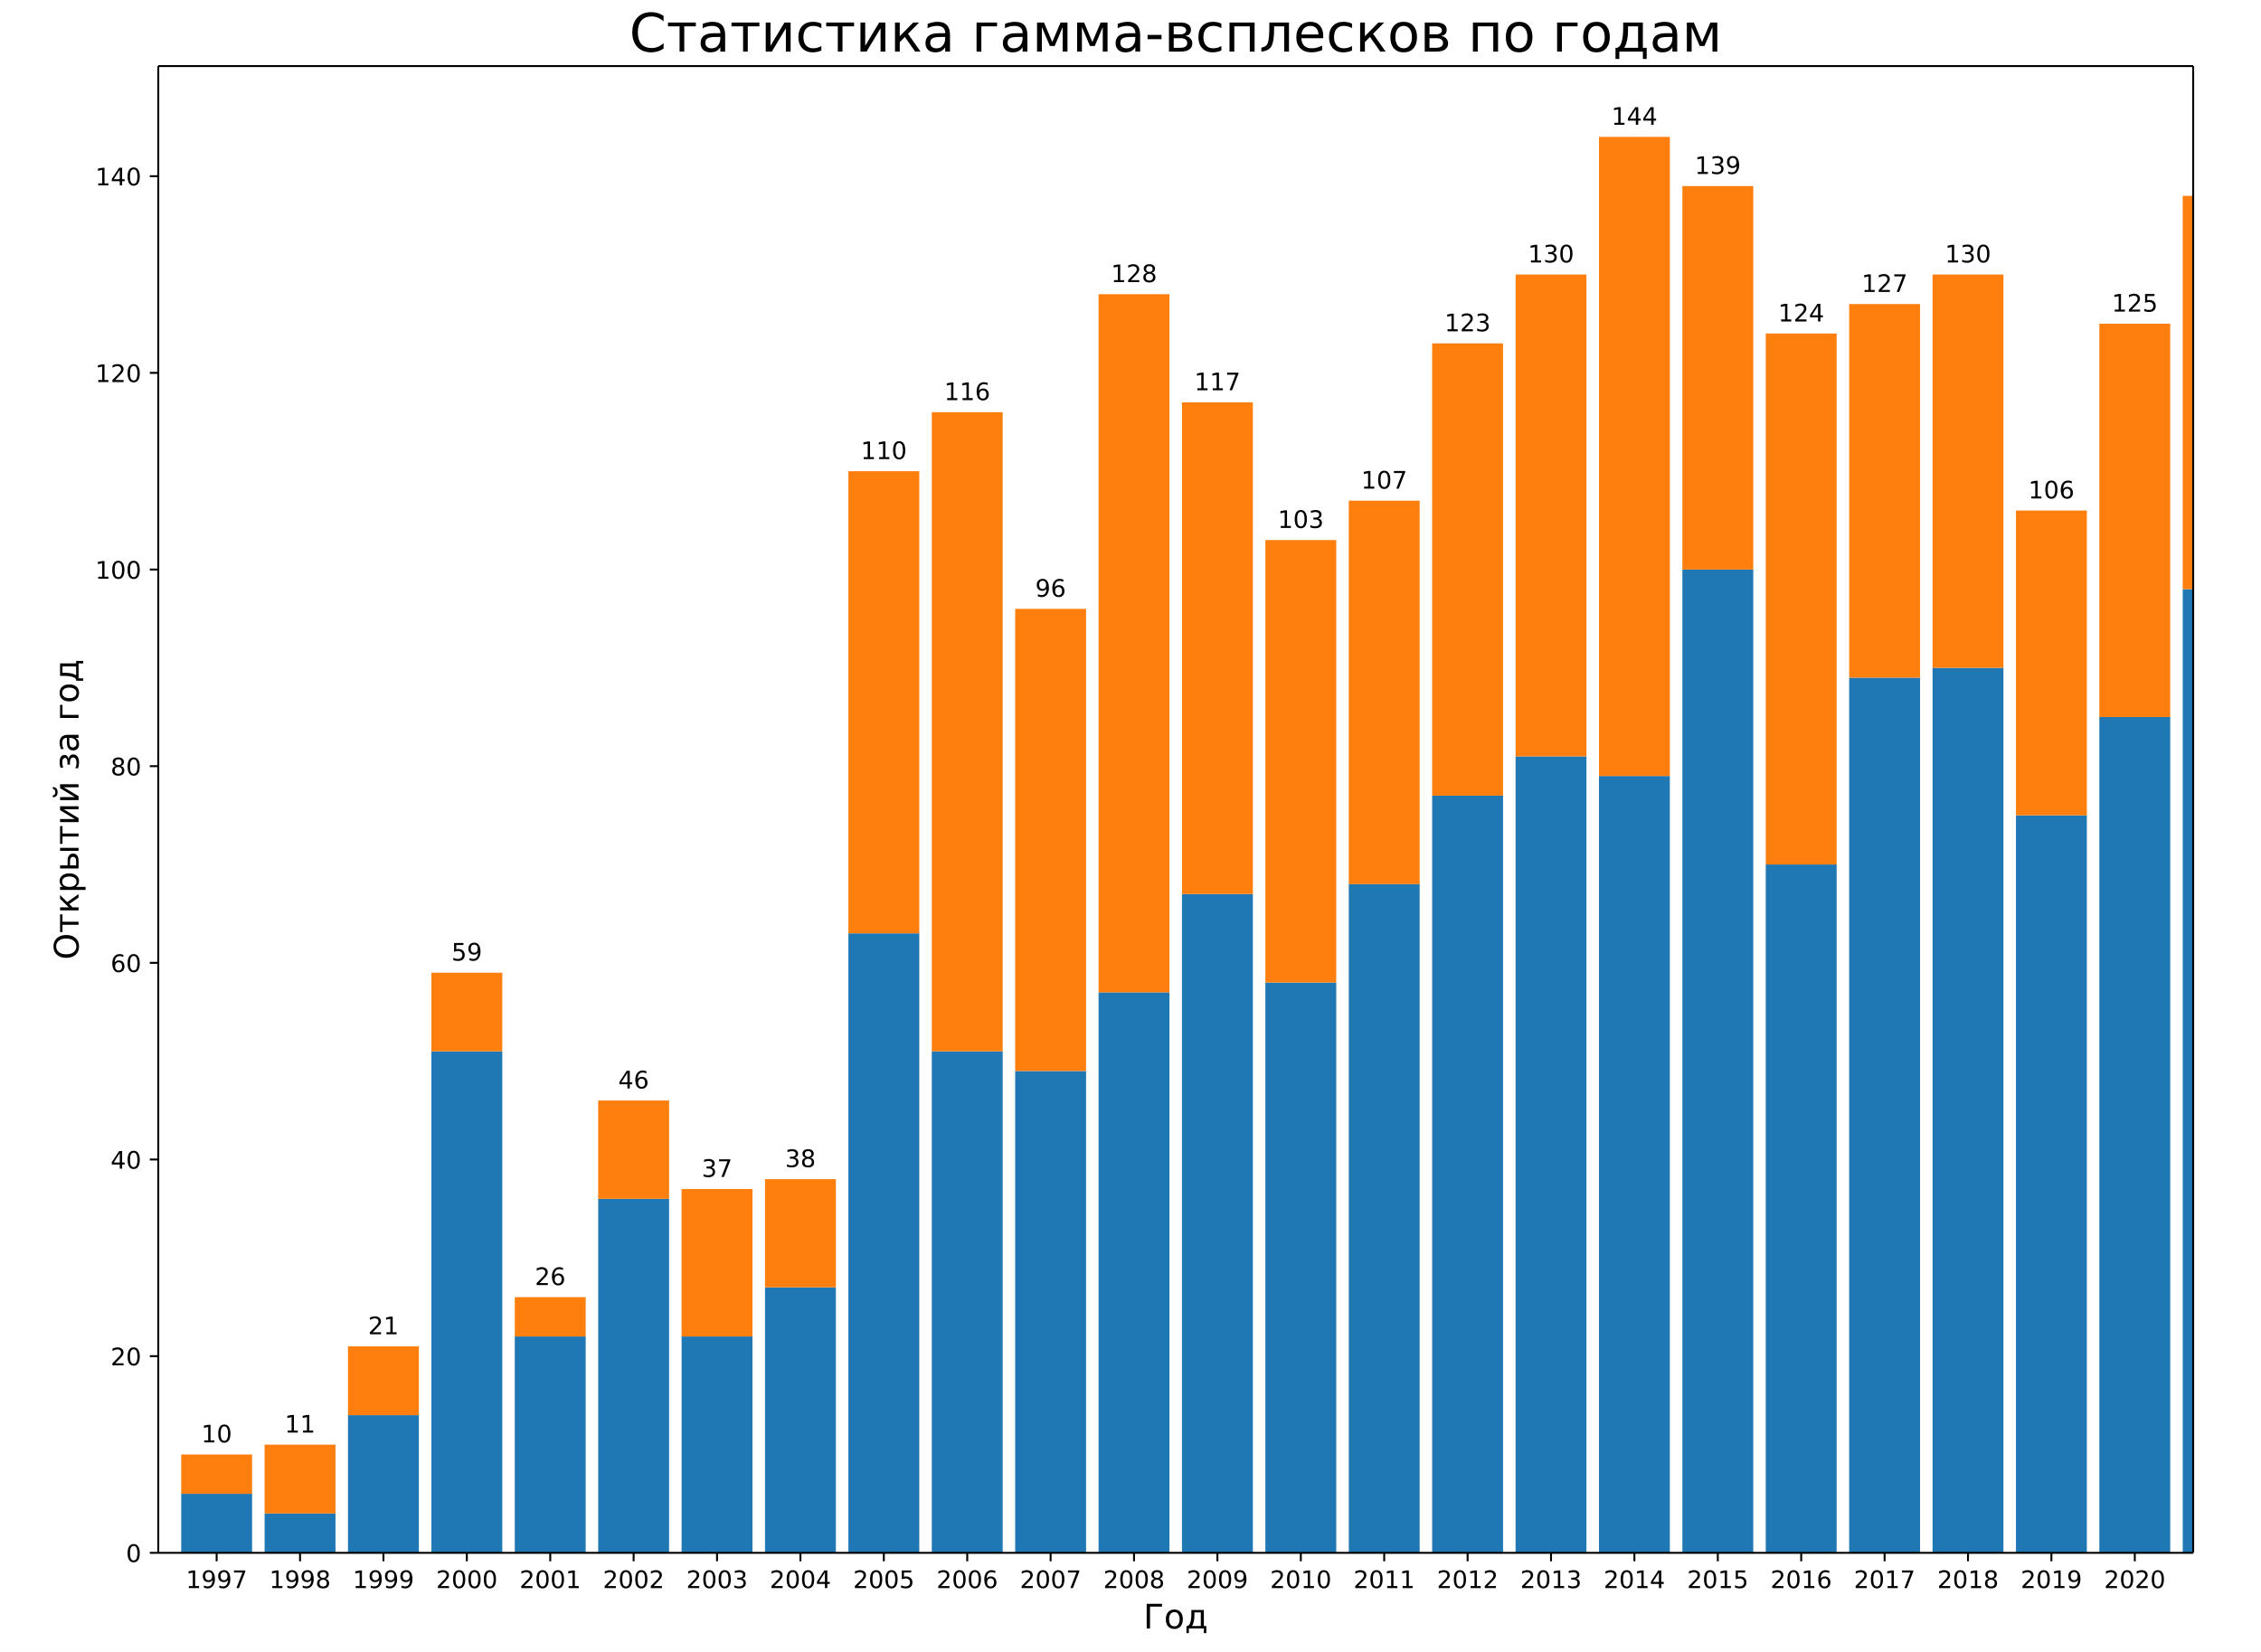
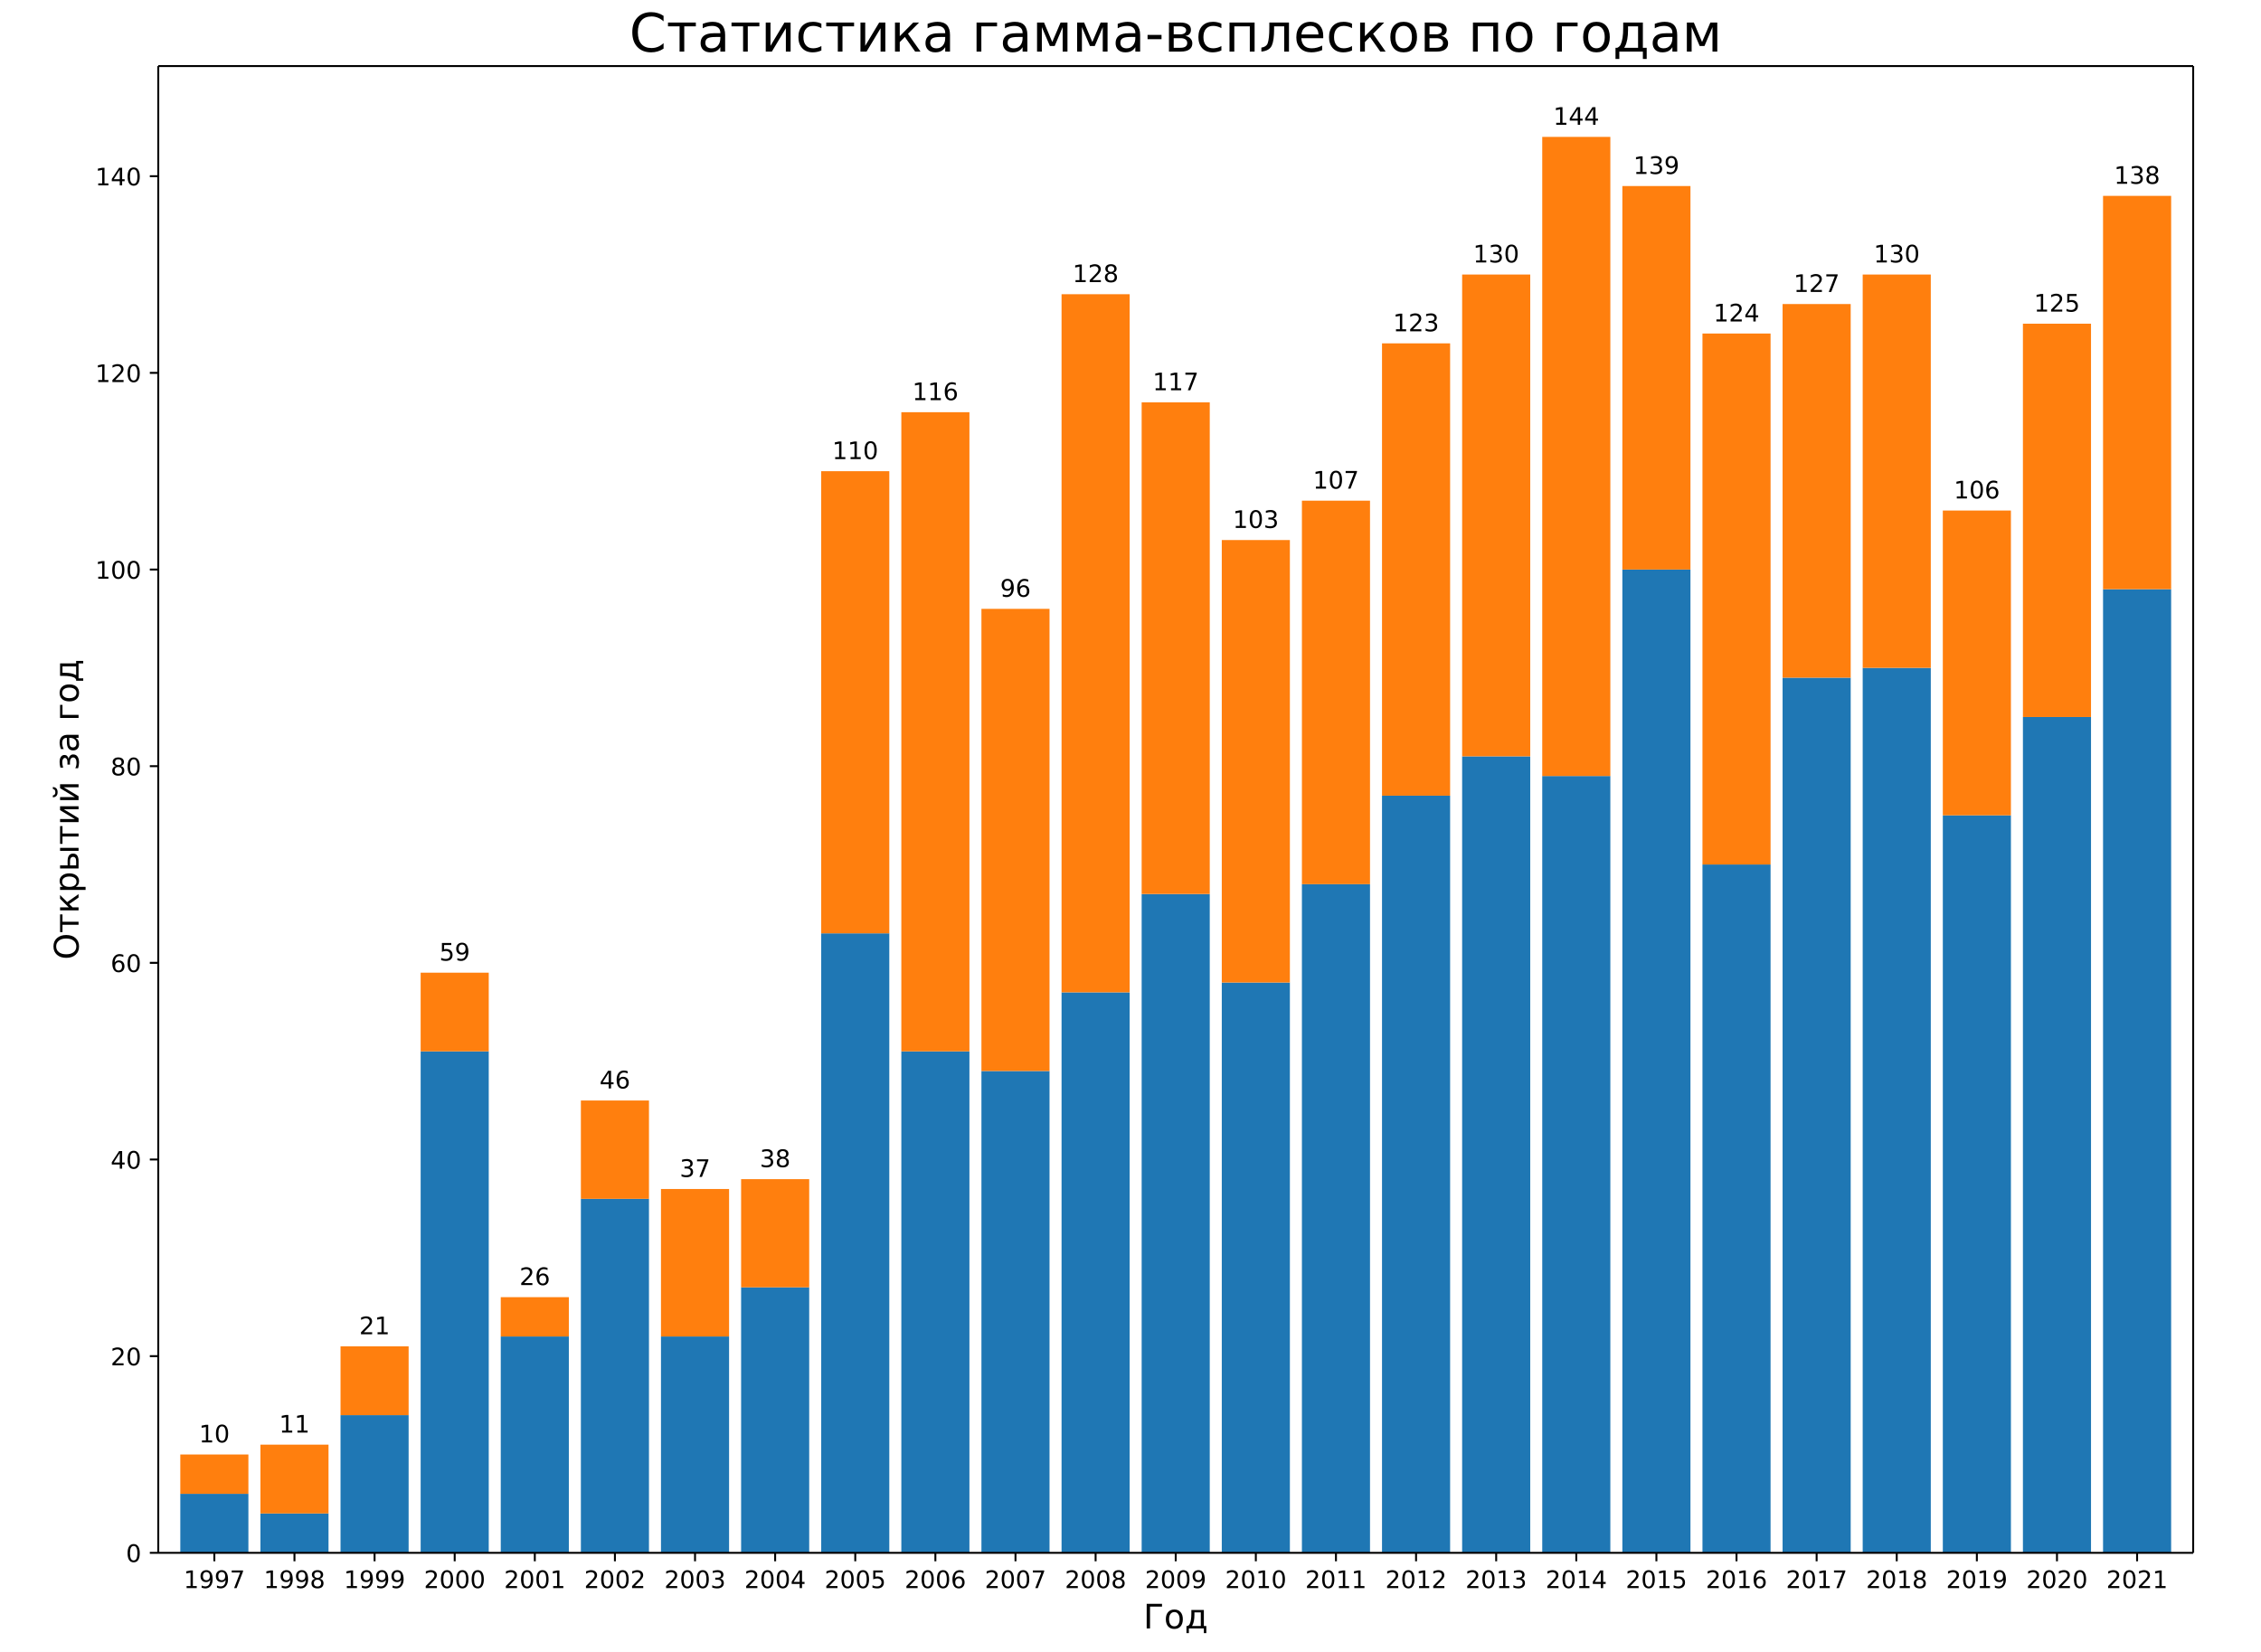
<svg xmlns="http://www.w3.org/2000/svg" xmlns:xlink="http://www.w3.org/1999/xlink" width="936pt" height="684pt" version="1.1" viewBox="0 0 936 684">
  <defs>
    <style type="text/css">*{stroke-linecap:butt;stroke-linejoin:round;}</style>
  </defs>
  <path d="m0 684h936v-684h-936z" fill="#fff" />
  <path d="m65.52 642.96h842.4v-615.6h-842.4z" fill="#fff" />
-   <path d="m75.014 642.96h29.346v-24.429h-29.346z" clip-path="url(#a)" fill="#1f77b4" />
-   <path d="m109.54 642.96h29.346v-16.286h-29.346z" clip-path="url(#a)" fill="#1f77b4" />
-   <path d="m144.06 642.96h29.346v-57h-29.346z" clip-path="url(#a)" fill="#1f77b4" />
-   <path d="m178.59 642.96h29.346v-207.64h-29.346z" clip-path="url(#a)" fill="#1f77b4" />
-   <path d="m213.11 642.96h29.346v-89.571h-29.346z" clip-path="url(#a)" fill="#1f77b4" />
-   <path d="m247.64 642.96h29.346v-146.57h-29.346z" clip-path="url(#a)" fill="#1f77b4" />
-   <path d="m282.16 642.96h29.346v-89.571h-29.346z" clip-path="url(#a)" fill="#1f77b4" />
-   <path d="m316.69 642.96h29.346v-109.93h-29.346z" clip-path="url(#a)" fill="#1f77b4" />
-   <path d="m351.21 642.96h29.346v-256.5h-29.346z" clip-path="url(#a)" fill="#1f77b4" />
-   <path d="m385.74 642.96h29.346v-207.64h-29.346z" clip-path="url(#a)" fill="#1f77b4" />
-   <path d="m420.26 642.96h29.346v-199.5h-29.346z" clip-path="url(#a)" fill="#1f77b4" />
-   <path d="m454.78 642.96h29.346v-232.07h-29.346z" clip-path="url(#a)" fill="#1f77b4" />
-   <path d="m489.31 642.96h29.346v-272.79h-29.346z" clip-path="url(#a)" fill="#1f77b4" />
-   <path d="m523.83 642.96h29.346v-236.14h-29.346z" clip-path="url(#a)" fill="#1f77b4" />
-   <path d="m558.36 642.96h29.346v-276.86h-29.346z" clip-path="url(#a)" fill="#1f77b4" />
-   <path d="m592.88 642.96h29.346v-313.5h-29.346z" clip-path="url(#a)" fill="#1f77b4" />
-   <path d="m627.41 642.96h29.346v-329.79h-29.346z" clip-path="url(#a)" fill="#1f77b4" />
-   <path d="m661.93 642.96h29.346v-321.64h-29.346z" clip-path="url(#a)" fill="#1f77b4" />
-   <path d="m696.46 642.96h29.346v-407.14h-29.346z" clip-path="url(#a)" fill="#1f77b4" />
-   <path d="m730.98 642.96h29.346v-285h-29.346z" clip-path="url(#a)" fill="#1f77b4" />
-   <path d="m765.51 642.96h29.346v-362.36h-29.346z" clip-path="url(#a)" fill="#1f77b4" />
-   <path d="m800.03 642.96h29.346v-366.43h-29.346z" clip-path="url(#a)" fill="#1f77b4" />
-   <path d="m834.56 642.96h29.346v-305.36h-29.346z" clip-path="url(#a)" fill="#1f77b4" />
-   <path d="m869.08 642.96h29.346v-346.07h-29.346z" clip-path="url(#a)" fill="#1f77b4" />
-   <path d="m903.6 642.96h29.346v-399h-29.346z" clip-path="url(#a)" fill="#1f77b4" />
-   <path d="m75.014 618.53h29.346v-16.286h-29.346z" clip-path="url(#a)" fill="#ff7f0e" />
-   <path d="m109.54 626.67h29.346v-28.5h-29.346z" clip-path="url(#a)" fill="#ff7f0e" />
-   <path d="m144.06 585.96h29.346v-28.5h-29.346z" clip-path="url(#a)" fill="#ff7f0e" />
-   <path d="m178.59 435.32h29.346v-32.571h-29.346z" clip-path="url(#a)" fill="#ff7f0e" />
-   <path d="m213.11 553.39h29.346v-16.286h-29.346z" clip-path="url(#a)" fill="#ff7f0e" />
-   <path d="m247.64 496.39h29.346v-40.714h-29.346z" clip-path="url(#a)" fill="#ff7f0e" />
-   <path d="m282.16 553.39h29.346v-61.071h-29.346z" clip-path="url(#a)" fill="#ff7f0e" />
-   <path d="m316.69 533.03h29.346v-44.786h-29.346z" clip-path="url(#a)" fill="#ff7f0e" />
-   <path d="m351.21 386.46h29.346v-191.36h-29.346z" clip-path="url(#a)" fill="#ff7f0e" />
-   <path d="m385.74 435.32h29.346v-264.64h-29.346z" clip-path="url(#a)" fill="#ff7f0e" />
-   <path d="m420.26 443.46h29.346v-191.36h-29.346z" clip-path="url(#a)" fill="#ff7f0e" />
-   <path d="m454.78 410.89h29.346v-289.07h-29.346z" clip-path="url(#a)" fill="#ff7f0e" />
-   <path d="m489.31 370.17h29.346v-203.57h-29.346z" clip-path="url(#a)" fill="#ff7f0e" />
-   <path d="m523.83 406.82h29.346v-183.21h-29.346z" clip-path="url(#a)" fill="#ff7f0e" />
-   <path d="m558.36 366.1h29.346v-158.79h-29.346z" clip-path="url(#a)" fill="#ff7f0e" />
-   <path d="m592.88 329.46h29.346v-187.29h-29.346z" clip-path="url(#a)" fill="#ff7f0e" />
-   <path d="m627.41 313.17h29.346v-199.5h-29.346z" clip-path="url(#a)" fill="#ff7f0e" />
-   <path d="m661.93 321.32h29.346v-264.64h-29.346z" clip-path="url(#a)" fill="#ff7f0e" />
-   <path d="m696.46 235.82h29.346v-158.79h-29.346z" clip-path="url(#a)" fill="#ff7f0e" />
-   <path d="m730.98 357.96h29.346v-219.86h-29.346z" clip-path="url(#a)" fill="#ff7f0e" />
-   <path d="m765.51 280.6h29.346v-154.71h-29.346z" clip-path="url(#a)" fill="#ff7f0e" />
-   <path d="m800.03 276.53h29.346v-162.86h-29.346z" clip-path="url(#a)" fill="#ff7f0e" />
-   <path d="m834.56 337.6h29.346v-126.21h-29.346z" clip-path="url(#a)" fill="#ff7f0e" />
-   <path d="m869.08 296.89h29.346v-162.86h-29.346z" clip-path="url(#a)" fill="#ff7f0e" />
-   <path d="m903.6 243.96h29.346v-162.86h-29.346z" clip-path="url(#a)" fill="#ff7f0e" />
+   <path d="m74.64 642.96h28.191v-24.429h-28.191z" clip-path="url(#a)" fill="#1f77b4" />
+   <path d="m107.81 642.96h28.191v-16.286h-28.191z" clip-path="url(#a)" fill="#1f77b4" />
+   <path d="m140.97 642.96h28.191v-57h-28.191z" clip-path="url(#a)" fill="#1f77b4" />
+   <path d="m174.14 642.96h28.191v-207.64h-28.191z" clip-path="url(#a)" fill="#1f77b4" />
+   <path d="m207.3 642.96h28.191v-89.571h-28.191z" clip-path="url(#a)" fill="#1f77b4" />
+   <path d="m240.47 642.96h28.191v-146.57h-28.191z" clip-path="url(#a)" fill="#1f77b4" />
+   <path d="m273.63 642.96h28.191v-89.571h-28.191z" clip-path="url(#a)" fill="#1f77b4" />
+   <path d="m306.8 642.96h28.191v-109.93h-28.191z" clip-path="url(#a)" fill="#1f77b4" />
+   <path d="m339.96 642.96h28.191v-256.5h-28.191z" clip-path="url(#a)" fill="#1f77b4" />
+   <path d="m373.13 642.96h28.191v-207.64h-28.191z" clip-path="url(#a)" fill="#1f77b4" />
+   <path d="m406.29 642.96h28.191v-199.5h-28.191z" clip-path="url(#a)" fill="#1f77b4" />
+   <path d="m439.46 642.96h28.191v-232.07h-28.191z" clip-path="url(#a)" fill="#1f77b4" />
+   <path d="m472.62 642.96h28.191v-272.79h-28.191z" clip-path="url(#a)" fill="#1f77b4" />
+   <path d="m505.79 642.96h28.191v-236.14h-28.191z" clip-path="url(#a)" fill="#1f77b4" />
+   <path d="m538.96 642.96h28.191v-276.86h-28.191z" clip-path="url(#a)" fill="#1f77b4" />
+   <path d="m572.12 642.96h28.191v-313.5h-28.191z" clip-path="url(#a)" fill="#1f77b4" />
+   <path d="m605.29 642.96h28.191v-329.79h-28.191z" clip-path="url(#a)" fill="#1f77b4" />
+   <path d="m638.45 642.96h28.191v-321.64h-28.191z" clip-path="url(#a)" fill="#1f77b4" />
+   <path d="m671.62 642.96h28.191v-407.14h-28.191z" clip-path="url(#a)" fill="#1f77b4" />
+   <path d="m704.78 642.96h28.191v-285h-28.191z" clip-path="url(#a)" fill="#1f77b4" />
+   <path d="m737.95 642.96h28.191v-362.36h-28.191z" clip-path="url(#a)" fill="#1f77b4" />
+   <path d="m771.11 642.96h28.191v-366.43h-28.191z" clip-path="url(#a)" fill="#1f77b4" />
+   <path d="m804.28 642.96h28.191v-305.36h-28.191z" clip-path="url(#a)" fill="#1f77b4" />
+   <path d="m837.44 642.96h28.191v-346.07h-28.191z" clip-path="url(#a)" fill="#1f77b4" />
+   <path d="m870.61 642.96h28.191v-399h-28.191z" clip-path="url(#a)" fill="#1f77b4" />
+   <path d="m74.64 618.53h28.191v-16.286h-28.191z" clip-path="url(#a)" fill="#ff7f0e" />
+   <path d="m107.81 626.67h28.191v-28.5h-28.191z" clip-path="url(#a)" fill="#ff7f0e" />
+   <path d="m140.97 585.96h28.191v-28.5h-28.191z" clip-path="url(#a)" fill="#ff7f0e" />
+   <path d="m174.14 435.32h28.191v-32.571h-28.191z" clip-path="url(#a)" fill="#ff7f0e" />
+   <path d="m207.3 553.39h28.191v-16.286h-28.191z" clip-path="url(#a)" fill="#ff7f0e" />
+   <path d="m240.47 496.39h28.191v-40.714h-28.191z" clip-path="url(#a)" fill="#ff7f0e" />
+   <path d="m273.63 553.39h28.191v-61.071h-28.191z" clip-path="url(#a)" fill="#ff7f0e" />
+   <path d="m306.8 533.03h28.191v-44.786h-28.191z" clip-path="url(#a)" fill="#ff7f0e" />
+   <path d="m339.96 386.46h28.191v-191.36h-28.191z" clip-path="url(#a)" fill="#ff7f0e" />
+   <path d="m373.13 435.32h28.191v-264.64h-28.191z" clip-path="url(#a)" fill="#ff7f0e" />
+   <path d="m406.29 443.46h28.191v-191.36h-28.191z" clip-path="url(#a)" fill="#ff7f0e" />
+   <path d="m439.46 410.89h28.191v-289.07h-28.191z" clip-path="url(#a)" fill="#ff7f0e" />
+   <path d="m472.62 370.17h28.191v-203.57h-28.191z" clip-path="url(#a)" fill="#ff7f0e" />
+   <path d="m505.79 406.82h28.191v-183.21h-28.191z" clip-path="url(#a)" fill="#ff7f0e" />
+   <path d="m538.96 366.1h28.191v-158.79h-28.191z" clip-path="url(#a)" fill="#ff7f0e" />
+   <path d="m572.12 329.46h28.191v-187.29h-28.191z" clip-path="url(#a)" fill="#ff7f0e" />
+   <path d="m605.29 313.17h28.191v-199.5h-28.191z" clip-path="url(#a)" fill="#ff7f0e" />
+   <path d="m638.45 321.32h28.191v-264.64h-28.191z" clip-path="url(#a)" fill="#ff7f0e" />
+   <path d="m671.62 235.82h28.191v-158.79h-28.191z" clip-path="url(#a)" fill="#ff7f0e" />
+   <path d="m704.78 357.96h28.191v-219.86h-28.191z" clip-path="url(#a)" fill="#ff7f0e" />
+   <path d="m737.95 280.6h28.191v-154.71h-28.191z" clip-path="url(#a)" fill="#ff7f0e" />
+   <path d="m771.11 276.53h28.191v-162.86h-28.191z" clip-path="url(#a)" fill="#ff7f0e" />
+   <path d="m804.28 337.6h28.191v-126.21h-28.191z" clip-path="url(#a)" fill="#ff7f0e" />
+   <path d="m837.44 296.89h28.191v-162.86h-28.191z" clip-path="url(#a)" fill="#ff7f0e" />
+   <path d="m870.61 243.96h28.191v-162.86h-28.191z" clip-path="url(#a)" fill="#ff7f0e" />
  <defs>
    <path id="b" d="m0 0v3.5" stroke="#000" stroke-width=".8" />
  </defs>
-   <use x="89.687" y="642.96" stroke="#000000" stroke-width=".8" xlink:href="#b" />
-   <text transform="rotate(-0 89.687 657.56)" x="89.687" y="657.558" font-family="DejaVu Sans" font-size="10px" text-anchor="middle">1997</text>
-   <use x="124.212" y="642.96" stroke="#000000" stroke-width=".8" xlink:href="#b" />
-   <text transform="rotate(-0 124.21 657.56)" x="124.212" y="657.558" font-family="DejaVu Sans" font-size="10px" text-anchor="middle">1998</text>
-   <use x="158.736" y="642.96" stroke="#000000" stroke-width=".8" xlink:href="#b" />
-   <text transform="rotate(-0 158.74 657.56)" x="158.736" y="657.558" font-family="DejaVu Sans" font-size="10px" text-anchor="middle">1999</text>
-   <use x="193.261" y="642.96" stroke="#000000" stroke-width=".8" xlink:href="#b" />
-   <text transform="rotate(-0 193.26 657.56)" x="193.261" y="657.558" font-family="DejaVu Sans" font-size="10px" text-anchor="middle">2000</text>
-   <use x="227.786" y="642.96" stroke="#000000" stroke-width=".8" xlink:href="#b" />
-   <text transform="rotate(-0 227.79 657.56)" x="227.786" y="657.558" font-family="DejaVu Sans" font-size="10px" text-anchor="middle">2001</text>
-   <use x="262.31" y="642.96" stroke="#000000" stroke-width=".8" xlink:href="#b" />
-   <text transform="rotate(-0 262.31 657.56)" x="262.31" y="657.558" font-family="DejaVu Sans" font-size="10px" text-anchor="middle">2002</text>
-   <use x="296.835" y="642.96" stroke="#000000" stroke-width=".8" xlink:href="#b" />
-   <text transform="rotate(-0 296.83 657.56)" x="296.835" y="657.558" font-family="DejaVu Sans" font-size="10px" text-anchor="middle">2003</text>
-   <use x="331.359" y="642.96" stroke="#000000" stroke-width=".8" xlink:href="#b" />
-   <text transform="rotate(-0 331.36 657.56)" x="331.359" y="657.558" font-family="DejaVu Sans" font-size="10px" text-anchor="middle">2004</text>
-   <use x="365.884" y="642.96" stroke="#000000" stroke-width=".8" xlink:href="#b" />
-   <text transform="rotate(-0 365.88 657.56)" x="365.884" y="657.558" font-family="DejaVu Sans" font-size="10px" text-anchor="middle">2005</text>
-   <use x="400.409" y="642.96" stroke="#000000" stroke-width=".8" xlink:href="#b" />
-   <text transform="rotate(-0 400.41 657.56)" x="400.409" y="657.558" font-family="DejaVu Sans" font-size="10px" text-anchor="middle">2006</text>
-   <use x="434.933" y="642.96" stroke="#000000" stroke-width=".8" xlink:href="#b" />
-   <text transform="rotate(-0 434.93 657.56)" x="434.933" y="657.558" font-family="DejaVu Sans" font-size="10px" text-anchor="middle">2007</text>
-   <use x="469.458" y="642.96" stroke="#000000" stroke-width=".8" xlink:href="#b" />
-   <text transform="rotate(-0 469.46 657.56)" x="469.458" y="657.558" font-family="DejaVu Sans" font-size="10px" text-anchor="middle">2008</text>
-   <use x="503.982" y="642.96" stroke="#000000" stroke-width=".8" xlink:href="#b" />
-   <text transform="rotate(-0 503.98 657.56)" x="503.982" y="657.558" font-family="DejaVu Sans" font-size="10px" text-anchor="middle">2009</text>
-   <use x="538.507" y="642.96" stroke="#000000" stroke-width=".8" xlink:href="#b" />
-   <text transform="rotate(-0 538.51 657.56)" x="538.507" y="657.558" font-family="DejaVu Sans" font-size="10px" text-anchor="middle">2010</text>
-   <use x="573.031" y="642.96" stroke="#000000" stroke-width=".8" xlink:href="#b" />
-   <text transform="rotate(-0 573.03 657.56)" x="573.031" y="657.558" font-family="DejaVu Sans" font-size="10px" text-anchor="middle">2011</text>
-   <use x="607.556" y="642.96" stroke="#000000" stroke-width=".8" xlink:href="#b" />
-   <text transform="rotate(-0 607.56 657.56)" x="607.556" y="657.558" font-family="DejaVu Sans" font-size="10px" text-anchor="middle">2012</text>
-   <use x="642.081" y="642.96" stroke="#000000" stroke-width=".8" xlink:href="#b" />
-   <text transform="rotate(-0 642.08 657.56)" x="642.081" y="657.558" font-family="DejaVu Sans" font-size="10px" text-anchor="middle">2013</text>
-   <use x="676.605" y="642.96" stroke="#000000" stroke-width=".8" xlink:href="#b" />
-   <text transform="rotate(-0 676.61 657.56)" x="676.605" y="657.558" font-family="DejaVu Sans" font-size="10px" text-anchor="middle">2014</text>
-   <use x="711.13" y="642.96" stroke="#000000" stroke-width=".8" xlink:href="#b" />
-   <text transform="rotate(-0 711.13 657.56)" x="711.13" y="657.558" font-family="DejaVu Sans" font-size="10px" text-anchor="middle">2015</text>
-   <use x="745.654" y="642.96" stroke="#000000" stroke-width=".8" xlink:href="#b" />
-   <text transform="rotate(-0 745.65 657.56)" x="745.654" y="657.558" font-family="DejaVu Sans" font-size="10px" text-anchor="middle">2016</text>
-   <use x="780.179" y="642.96" stroke="#000000" stroke-width=".8" xlink:href="#b" />
-   <text transform="rotate(-0 780.18 657.56)" x="780.179" y="657.558" font-family="DejaVu Sans" font-size="10px" text-anchor="middle">2017</text>
-   <use x="814.704" y="642.96" stroke="#000000" stroke-width=".8" xlink:href="#b" />
-   <text transform="rotate(-0 814.7 657.56)" x="814.704" y="657.558" font-family="DejaVu Sans" font-size="10px" text-anchor="middle">2018</text>
-   <use x="849.228" y="642.96" stroke="#000000" stroke-width=".8" xlink:href="#b" />
-   <text transform="rotate(-0 849.23 657.56)" x="849.228" y="657.558" font-family="DejaVu Sans" font-size="10px" text-anchor="middle">2019</text>
-   <use x="883.753" y="642.96" stroke="#000000" stroke-width=".8" xlink:href="#b" />
-   <text transform="rotate(-0 883.75 657.56)" x="883.753" y="657.558" font-family="DejaVu Sans" font-size="10px" text-anchor="middle">2020</text>
+   <use x="88.736" y="642.96" stroke="#000000" stroke-width=".8" xlink:href="#b" />
+   <text transform="rotate(-0 88.736 657.56)" x="88.736" y="657.558" font-family="DejaVu Sans" font-size="10px" text-anchor="middle">1997</text>
+   <use x="121.901" y="642.96" stroke="#000000" stroke-width=".8" xlink:href="#b" />
+   <text transform="rotate(-0 121.9 657.56)" x="121.901" y="657.558" font-family="DejaVu Sans" font-size="10px" text-anchor="middle">1998</text>
+   <use x="155.066" y="642.96" stroke="#000000" stroke-width=".8" xlink:href="#b" />
+   <text transform="rotate(-0 155.07 657.56)" x="155.066" y="657.558" font-family="DejaVu Sans" font-size="10px" text-anchor="middle">1999</text>
+   <use x="188.232" y="642.96" stroke="#000000" stroke-width=".8" xlink:href="#b" />
+   <text transform="rotate(-0 188.23 657.56)" x="188.232" y="657.558" font-family="DejaVu Sans" font-size="10px" text-anchor="middle">2000</text>
+   <use x="221.397" y="642.96" stroke="#000000" stroke-width=".8" xlink:href="#b" />
+   <text transform="rotate(-0 221.4 657.56)" x="221.397" y="657.558" font-family="DejaVu Sans" font-size="10px" text-anchor="middle">2001</text>
+   <use x="254.563" y="642.96" stroke="#000000" stroke-width=".8" xlink:href="#b" />
+   <text transform="rotate(-0 254.56 657.56)" x="254.563" y="657.558" font-family="DejaVu Sans" font-size="10px" text-anchor="middle">2002</text>
+   <use x="287.728" y="642.96" stroke="#000000" stroke-width=".8" xlink:href="#b" />
+   <text transform="rotate(-0 287.73 657.56)" x="287.728" y="657.558" font-family="DejaVu Sans" font-size="10px" text-anchor="middle">2003</text>
+   <use x="320.893" y="642.96" stroke="#000000" stroke-width=".8" xlink:href="#b" />
+   <text transform="rotate(-0 320.89 657.56)" x="320.893" y="657.558" font-family="DejaVu Sans" font-size="10px" text-anchor="middle">2004</text>
+   <use x="354.059" y="642.96" stroke="#000000" stroke-width=".8" xlink:href="#b" />
+   <text transform="rotate(-0 354.06 657.56)" x="354.059" y="657.558" font-family="DejaVu Sans" font-size="10px" text-anchor="middle">2005</text>
+   <use x="387.224" y="642.96" stroke="#000000" stroke-width=".8" xlink:href="#b" />
+   <text transform="rotate(-0 387.22 657.56)" x="387.224" y="657.558" font-family="DejaVu Sans" font-size="10px" text-anchor="middle">2006</text>
+   <use x="420.389" y="642.96" stroke="#000000" stroke-width=".8" xlink:href="#b" />
+   <text transform="rotate(-0 420.39 657.56)" x="420.389" y="657.558" font-family="DejaVu Sans" font-size="10px" text-anchor="middle">2007</text>
+   <use x="453.555" y="642.96" stroke="#000000" stroke-width=".8" xlink:href="#b" />
+   <text transform="rotate(-0 453.55 657.56)" x="453.555" y="657.558" font-family="DejaVu Sans" font-size="10px" text-anchor="middle">2008</text>
+   <use x="486.72" y="642.96" stroke="#000000" stroke-width=".8" xlink:href="#b" />
+   <text transform="rotate(-0 486.72 657.56)" x="486.72" y="657.558" font-family="DejaVu Sans" font-size="10px" text-anchor="middle">2009</text>
+   <use x="519.885" y="642.96" stroke="#000000" stroke-width=".8" xlink:href="#b" />
+   <text transform="rotate(-0 519.89 657.56)" x="519.885" y="657.558" font-family="DejaVu Sans" font-size="10px" text-anchor="middle">2010</text>
+   <use x="553.051" y="642.96" stroke="#000000" stroke-width=".8" xlink:href="#b" />
+   <text transform="rotate(-0 553.05 657.56)" x="553.051" y="657.558" font-family="DejaVu Sans" font-size="10px" text-anchor="middle">2011</text>
+   <use x="586.216" y="642.96" stroke="#000000" stroke-width=".8" xlink:href="#b" />
+   <text transform="rotate(-0 586.22 657.56)" x="586.216" y="657.558" font-family="DejaVu Sans" font-size="10px" text-anchor="middle">2012</text>
+   <use x="619.381" y="642.96" stroke="#000000" stroke-width=".8" xlink:href="#b" />
+   <text transform="rotate(-0 619.38 657.56)" x="619.381" y="657.558" font-family="DejaVu Sans" font-size="10px" text-anchor="middle">2013</text>
+   <use x="652.547" y="642.96" stroke="#000000" stroke-width=".8" xlink:href="#b" />
+   <text transform="rotate(-0 652.55 657.56)" x="652.547" y="657.558" font-family="DejaVu Sans" font-size="10px" text-anchor="middle">2014</text>
+   <use x="685.712" y="642.96" stroke="#000000" stroke-width=".8" xlink:href="#b" />
+   <text transform="rotate(-0 685.71 657.56)" x="685.712" y="657.558" font-family="DejaVu Sans" font-size="10px" text-anchor="middle">2015</text>
+   <use x="718.877" y="642.96" stroke="#000000" stroke-width=".8" xlink:href="#b" />
+   <text transform="rotate(-0 718.88 657.56)" x="718.877" y="657.558" font-family="DejaVu Sans" font-size="10px" text-anchor="middle">2016</text>
+   <use x="752.043" y="642.96" stroke="#000000" stroke-width=".8" xlink:href="#b" />
+   <text transform="rotate(-0 752.04 657.56)" x="752.043" y="657.558" font-family="DejaVu Sans" font-size="10px" text-anchor="middle">2017</text>
+   <use x="785.208" y="642.96" stroke="#000000" stroke-width=".8" xlink:href="#b" />
+   <text transform="rotate(-0 785.21 657.56)" x="785.208" y="657.558" font-family="DejaVu Sans" font-size="10px" text-anchor="middle">2018</text>
+   <use x="818.374" y="642.96" stroke="#000000" stroke-width=".8" xlink:href="#b" />
+   <text transform="rotate(-0 818.37 657.56)" x="818.374" y="657.558" font-family="DejaVu Sans" font-size="10px" text-anchor="middle">2019</text>
+   <use x="851.539" y="642.96" stroke="#000000" stroke-width=".8" xlink:href="#b" />
+   <text transform="rotate(-0 851.54 657.56)" x="851.539" y="657.558" font-family="DejaVu Sans" font-size="10px" text-anchor="middle">2020</text>
+   <use x="884.704" y="642.96" stroke="#000000" stroke-width=".8" xlink:href="#b" />
+   <text transform="rotate(-0 884.7 657.56)" x="884.704" y="657.558" font-family="DejaVu Sans" font-size="10px" text-anchor="middle">2021</text>
  <text transform="rotate(-0 486.72 674.28)" x="486.72" y="674.276" font-family="DejaVu Sans" font-size="14px" text-anchor="middle">Год</text>
  <defs>
    <path id="c" d="m0 0h-3.5" stroke="#000" stroke-width=".8" />
  </defs>
  <use x="65.52" y="642.96" stroke="#000000" stroke-width=".8" xlink:href="#c" />
  <text transform="rotate(-0 58.52 646.76)" x="58.52" y="646.759" font-family="DejaVu Sans" font-size="10px" text-anchor="end">0</text>
  <use x="65.52" y="561.531" stroke="#000000" stroke-width=".8" xlink:href="#c" />
  <text transform="rotate(-0 58.52 565.33)" x="58.52" y="565.331" font-family="DejaVu Sans" font-size="10px" text-anchor="end">20</text>
  <use x="65.52" y="480.103" stroke="#000000" stroke-width=".8" xlink:href="#c" />
  <text transform="rotate(-0 58.52 483.9)" x="58.52" y="483.902" font-family="DejaVu Sans" font-size="10px" text-anchor="end">40</text>
  <use x="65.52" y="398.674" stroke="#000000" stroke-width=".8" xlink:href="#c" />
  <text transform="rotate(-0 58.52 402.47)" x="58.52" y="402.474" font-family="DejaVu Sans" font-size="10px" text-anchor="end">60</text>
  <use x="65.52" y="317.246" stroke="#000000" stroke-width=".8" xlink:href="#c" />
  <text transform="rotate(-0 58.52 321.04)" x="58.52" y="321.045" font-family="DejaVu Sans" font-size="10px" text-anchor="end">80</text>
  <use x="65.52" y="235.817" stroke="#000000" stroke-width=".8" xlink:href="#c" />
  <text transform="rotate(-0 58.52 239.62)" x="58.52" y="239.616" font-family="DejaVu Sans" font-size="10px" text-anchor="end">100</text>
  <use x="65.52" y="154.389" stroke="#000000" stroke-width=".8" xlink:href="#c" />
  <text transform="rotate(-0 58.52 158.19)" x="58.52" y="158.188" font-family="DejaVu Sans" font-size="10px" text-anchor="end">120</text>
  <use x="65.52" y="72.96" stroke="#000000" stroke-width=".8" xlink:href="#c" />
  <text transform="rotate(-0 58.52 76.759)" x="58.52" y="76.759" font-family="DejaVu Sans" font-size="10px" text-anchor="end">140</text>
  <text transform="rotate(-90 32.521 335.16)" x="32.521" y="335.16" font-family="DejaVu Sans" font-size="14px" text-anchor="middle">Открытий за год</text>
  <path d="m65.52 642.96v-615.6" fill="none" stroke="#000" stroke-linecap="square" stroke-width=".8" />
  <path d="m907.92 642.96v-615.6" fill="none" stroke="#000" stroke-linecap="square" stroke-width=".8" />
  <path d="m65.52 642.96h842.4" fill="none" stroke="#000" stroke-linecap="square" stroke-width=".8" />
  <path d="m65.52 27.36h842.4" fill="none" stroke="#000" stroke-linecap="square" stroke-width=".8" />
-   <text transform="rotate(-0 89.687 597.25)" x="89.687" y="597.246" font-family="DejaVu Sans" font-size="10px" text-anchor="middle">10</text>
-   <text transform="rotate(-0 124.21 593.17)" x="124.212" y="593.174" font-family="DejaVu Sans" font-size="10px" text-anchor="middle">11</text>
-   <text transform="rotate(-0 158.74 552.46)" x="158.736" y="552.46" font-family="DejaVu Sans" font-size="10px" text-anchor="middle">21</text>
-   <text transform="rotate(-0 193.26 397.75)" x="193.261" y="397.746" font-family="DejaVu Sans" font-size="10px" text-anchor="middle">59</text>
-   <text transform="rotate(-0 227.79 532.1)" x="227.786" y="532.103" font-family="DejaVu Sans" font-size="10px" text-anchor="middle">26</text>
-   <text transform="rotate(-0 262.31 450.67)" x="262.31" y="450.674" font-family="DejaVu Sans" font-size="10px" text-anchor="middle">46</text>
-   <text transform="rotate(-0 296.83 487.32)" x="296.835" y="487.317" font-family="DejaVu Sans" font-size="10px" text-anchor="middle">37</text>
-   <text transform="rotate(-0 331.36 483.25)" x="331.359" y="483.246" font-family="DejaVu Sans" font-size="10px" text-anchor="middle">38</text>
-   <text transform="rotate(-0 365.88 190.1)" x="365.884" y="190.103" font-family="DejaVu Sans" font-size="10px" text-anchor="middle">110</text>
-   <text transform="rotate(-0 400.41 165.67)" x="400.409" y="165.674" font-family="DejaVu Sans" font-size="10px" text-anchor="middle">116</text>
-   <text transform="rotate(-0 434.93 247.1)" x="434.933" y="247.103" font-family="DejaVu Sans" font-size="10px" text-anchor="middle">96</text>
-   <text transform="rotate(-0 469.46 116.82)" x="469.458" y="116.817" font-family="DejaVu Sans" font-size="10px" text-anchor="middle">128</text>
-   <text transform="rotate(-0 503.98 161.6)" x="503.982" y="161.603" font-family="DejaVu Sans" font-size="10px" text-anchor="middle">117</text>
-   <text transform="rotate(-0 538.51 218.6)" x="538.507" y="218.603" font-family="DejaVu Sans" font-size="10px" text-anchor="middle">103</text>
-   <text transform="rotate(-0 573.03 202.32)" x="573.031" y="202.317" font-family="DejaVu Sans" font-size="10px" text-anchor="middle">107</text>
-   <text transform="rotate(-0 607.56 137.17)" x="607.556" y="137.174" font-family="DejaVu Sans" font-size="10px" text-anchor="middle">123</text>
-   <text transform="rotate(-0 642.08 108.67)" x="642.081" y="108.674" font-family="DejaVu Sans" font-size="10px" text-anchor="middle">130</text>
-   <text transform="rotate(-0 676.61 51.674)" x="676.605" y="51.674" font-family="DejaVu Sans" font-size="10px" text-anchor="middle">144</text>
-   <text transform="rotate(-0 711.13 72.031)" x="711.13" y="72.031" font-family="DejaVu Sans" font-size="10px" text-anchor="middle">139</text>
-   <text transform="rotate(-0 745.65 133.1)" x="745.654" y="133.103" font-family="DejaVu Sans" font-size="10px" text-anchor="middle">124</text>
-   <text transform="rotate(-0 780.18 120.89)" x="780.179" y="120.889" font-family="DejaVu Sans" font-size="10px" text-anchor="middle">127</text>
-   <text transform="rotate(-0 814.7 108.67)" x="814.704" y="108.674" font-family="DejaVu Sans" font-size="10px" text-anchor="middle">130</text>
-   <text transform="rotate(-0 849.23 206.39)" x="849.228" y="206.389" font-family="DejaVu Sans" font-size="10px" text-anchor="middle">106</text>
-   <text transform="rotate(-0 883.75 129.03)" x="883.753" y="129.031" font-family="DejaVu Sans" font-size="10px" text-anchor="middle">125</text>
+   <text transform="rotate(-0 88.736 597.25)" x="88.736" y="597.246" font-family="DejaVu Sans" font-size="10px" text-anchor="middle">10</text>
+   <text transform="rotate(-0 121.9 593.17)" x="121.901" y="593.174" font-family="DejaVu Sans" font-size="10px" text-anchor="middle">11</text>
+   <text transform="rotate(-0 155.07 552.46)" x="155.066" y="552.46" font-family="DejaVu Sans" font-size="10px" text-anchor="middle">21</text>
+   <text transform="rotate(-0 188.23 397.75)" x="188.232" y="397.746" font-family="DejaVu Sans" font-size="10px" text-anchor="middle">59</text>
+   <text transform="rotate(-0 221.4 532.1)" x="221.397" y="532.103" font-family="DejaVu Sans" font-size="10px" text-anchor="middle">26</text>
+   <text transform="rotate(-0 254.56 450.67)" x="254.563" y="450.674" font-family="DejaVu Sans" font-size="10px" text-anchor="middle">46</text>
+   <text transform="rotate(-0 287.73 487.32)" x="287.728" y="487.317" font-family="DejaVu Sans" font-size="10px" text-anchor="middle">37</text>
+   <text transform="rotate(-0 320.89 483.25)" x="320.893" y="483.246" font-family="DejaVu Sans" font-size="10px" text-anchor="middle">38</text>
+   <text transform="rotate(-0 354.06 190.1)" x="354.059" y="190.103" font-family="DejaVu Sans" font-size="10px" text-anchor="middle">110</text>
+   <text transform="rotate(-0 387.22 165.67)" x="387.224" y="165.674" font-family="DejaVu Sans" font-size="10px" text-anchor="middle">116</text>
+   <text transform="rotate(-0 420.39 247.1)" x="420.389" y="247.103" font-family="DejaVu Sans" font-size="10px" text-anchor="middle">96</text>
+   <text transform="rotate(-0 453.55 116.82)" x="453.555" y="116.817" font-family="DejaVu Sans" font-size="10px" text-anchor="middle">128</text>
+   <text transform="rotate(-0 486.72 161.6)" x="486.72" y="161.603" font-family="DejaVu Sans" font-size="10px" text-anchor="middle">117</text>
+   <text transform="rotate(-0 519.89 218.6)" x="519.885" y="218.603" font-family="DejaVu Sans" font-size="10px" text-anchor="middle">103</text>
+   <text transform="rotate(-0 553.05 202.32)" x="553.051" y="202.317" font-family="DejaVu Sans" font-size="10px" text-anchor="middle">107</text>
+   <text transform="rotate(-0 586.22 137.17)" x="586.216" y="137.174" font-family="DejaVu Sans" font-size="10px" text-anchor="middle">123</text>
+   <text transform="rotate(-0 619.38 108.67)" x="619.381" y="108.674" font-family="DejaVu Sans" font-size="10px" text-anchor="middle">130</text>
+   <text transform="rotate(-0 652.55 51.674)" x="652.547" y="51.674" font-family="DejaVu Sans" font-size="10px" text-anchor="middle">144</text>
+   <text transform="rotate(-0 685.71 72.031)" x="685.712" y="72.031" font-family="DejaVu Sans" font-size="10px" text-anchor="middle">139</text>
+   <text transform="rotate(-0 718.88 133.1)" x="718.877" y="133.103" font-family="DejaVu Sans" font-size="10px" text-anchor="middle">124</text>
+   <text transform="rotate(-0 752.04 120.89)" x="752.043" y="120.889" font-family="DejaVu Sans" font-size="10px" text-anchor="middle">127</text>
+   <text transform="rotate(-0 785.21 108.67)" x="785.208" y="108.674" font-family="DejaVu Sans" font-size="10px" text-anchor="middle">130</text>
+   <text transform="rotate(-0 818.37 206.39)" x="818.374" y="206.389" font-family="DejaVu Sans" font-size="10px" text-anchor="middle">106</text>
+   <text transform="rotate(-0 851.54 129.03)" x="851.539" y="129.031" font-family="DejaVu Sans" font-size="10px" text-anchor="middle">125</text>
+   <text transform="rotate(-0 884.7 76.103)" x="884.704" y="76.103" font-family="DejaVu Sans" font-size="10px" text-anchor="middle">138</text>
  <text transform="rotate(-0 486.72 21.36)" x="486.72" y="21.36" font-family="DejaVu Sans" font-size="22px" text-anchor="middle">Статистика гамма-всплесков по годам</text>
  <defs>
    <clipPath id="a">
      <rect x="65.52" y="27.36" width="842.4" height="615.6" />
    </clipPath>
  </defs>
</svg>
